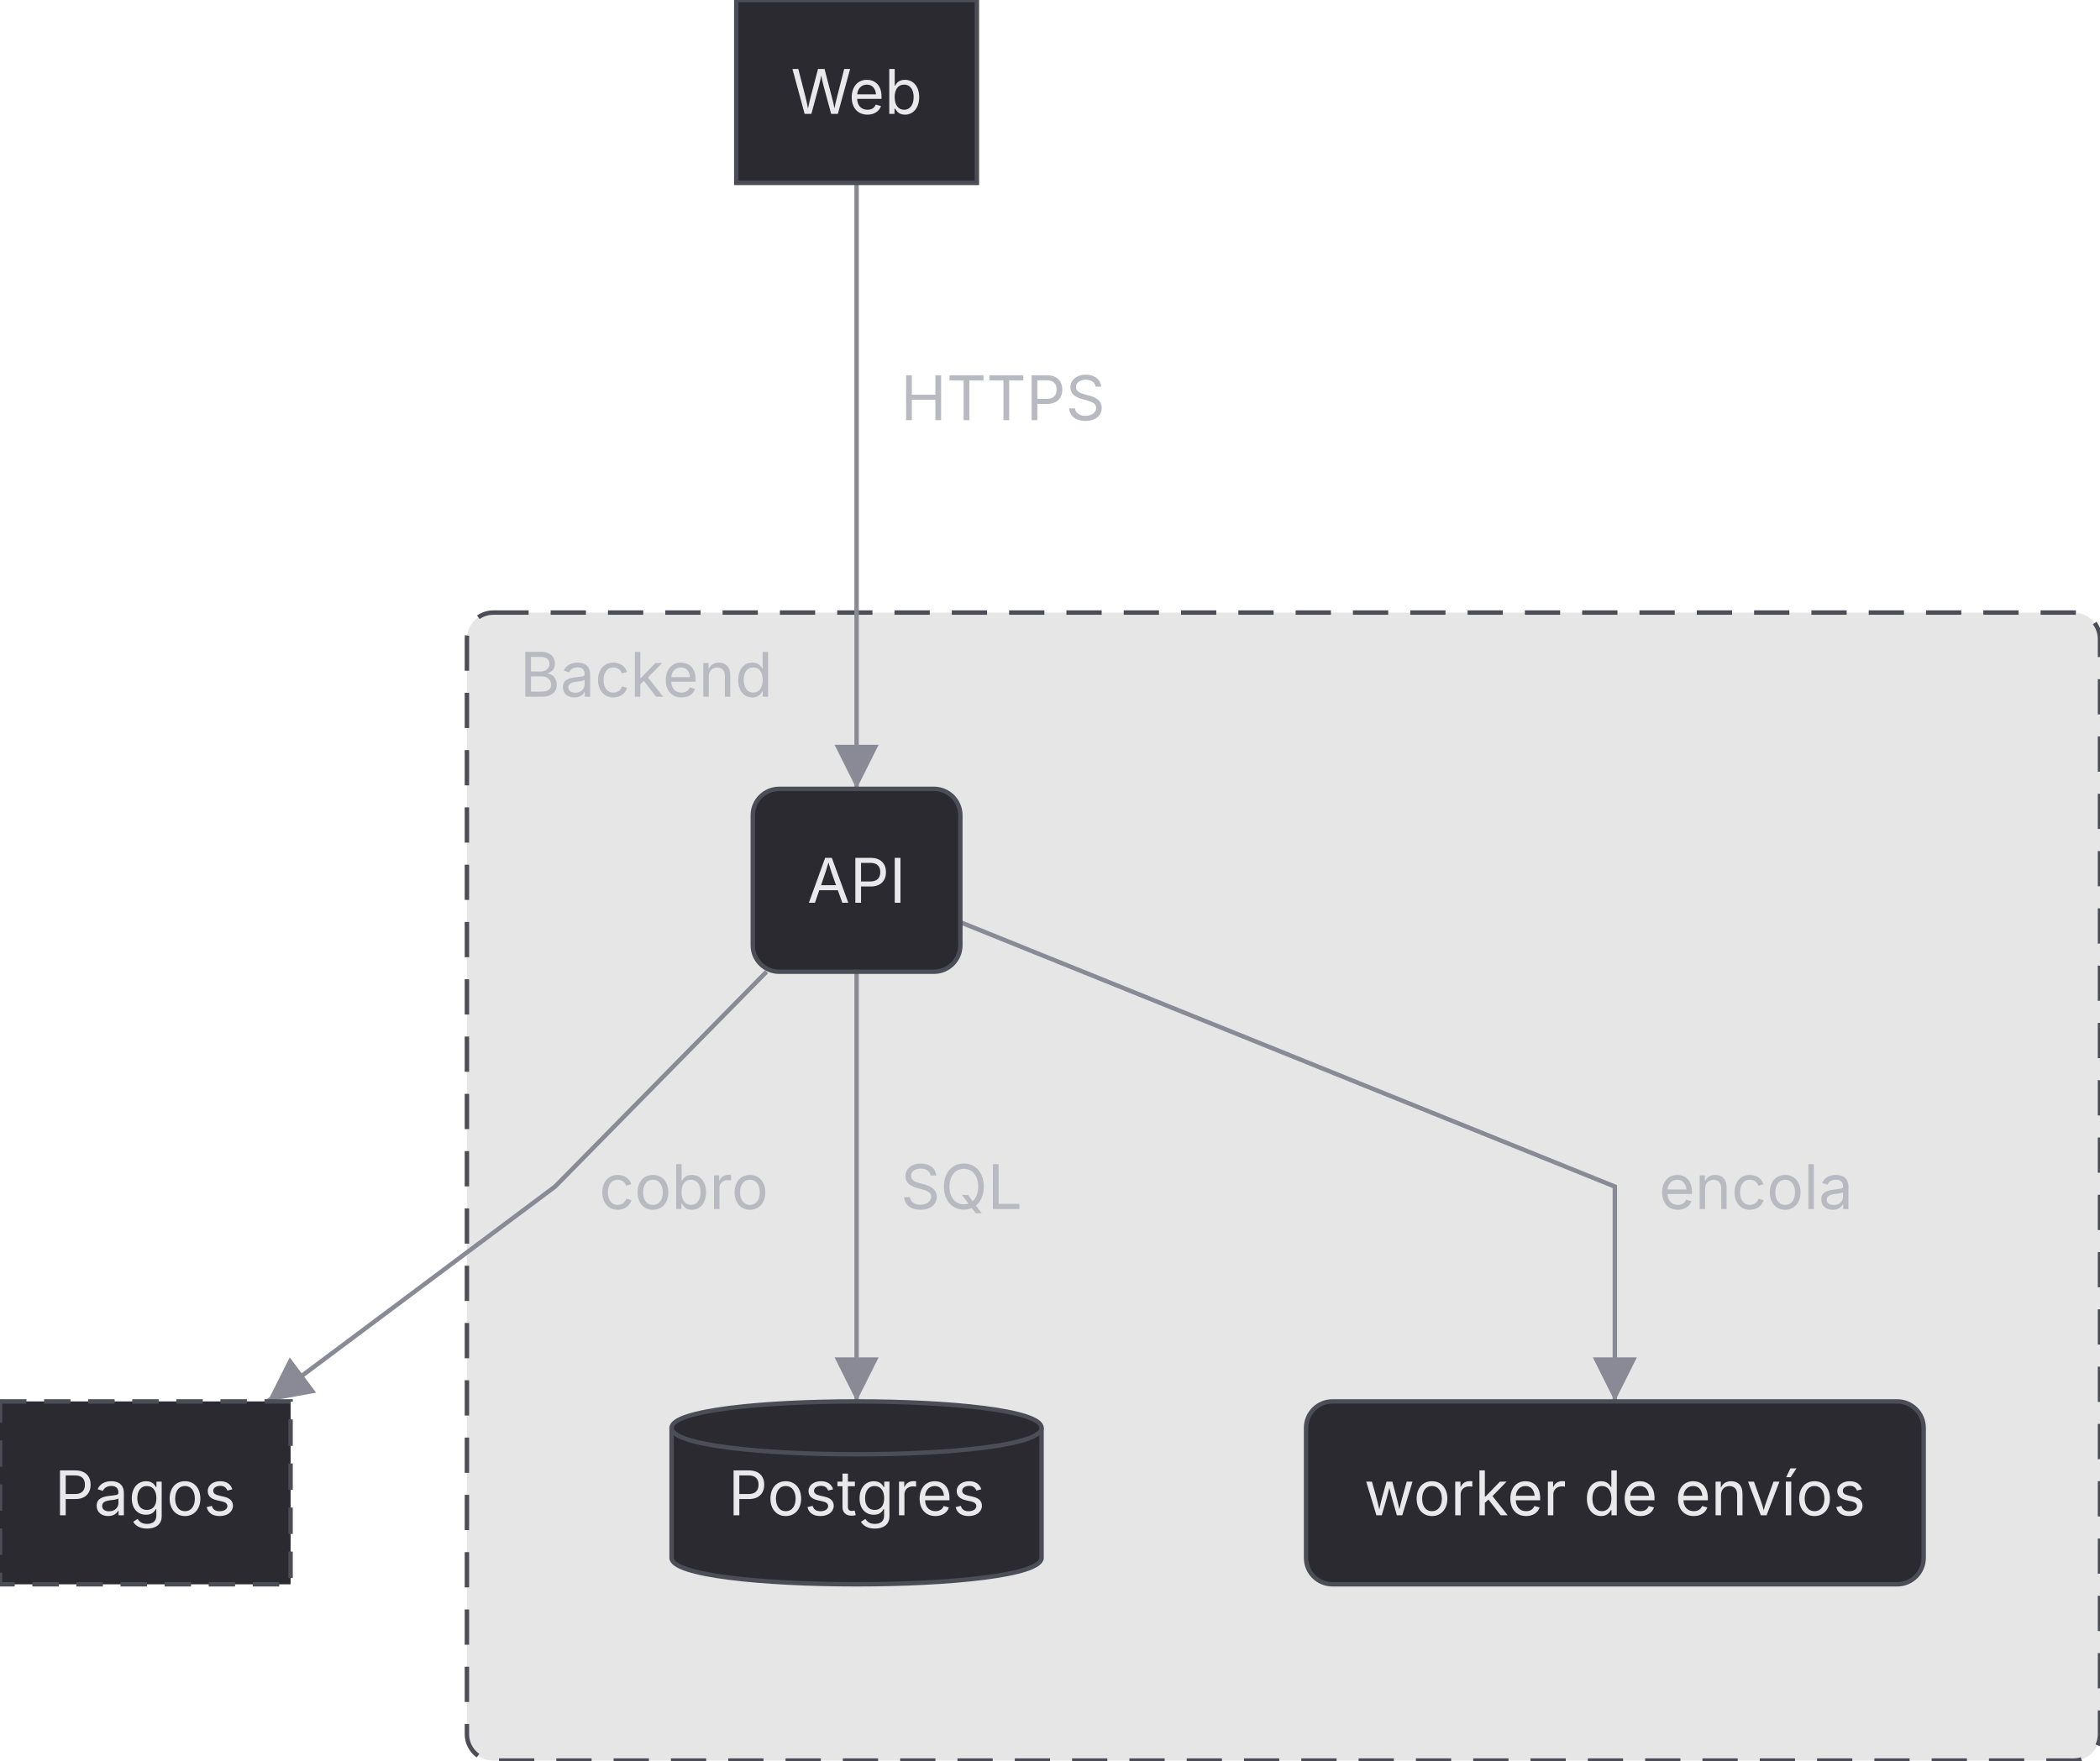
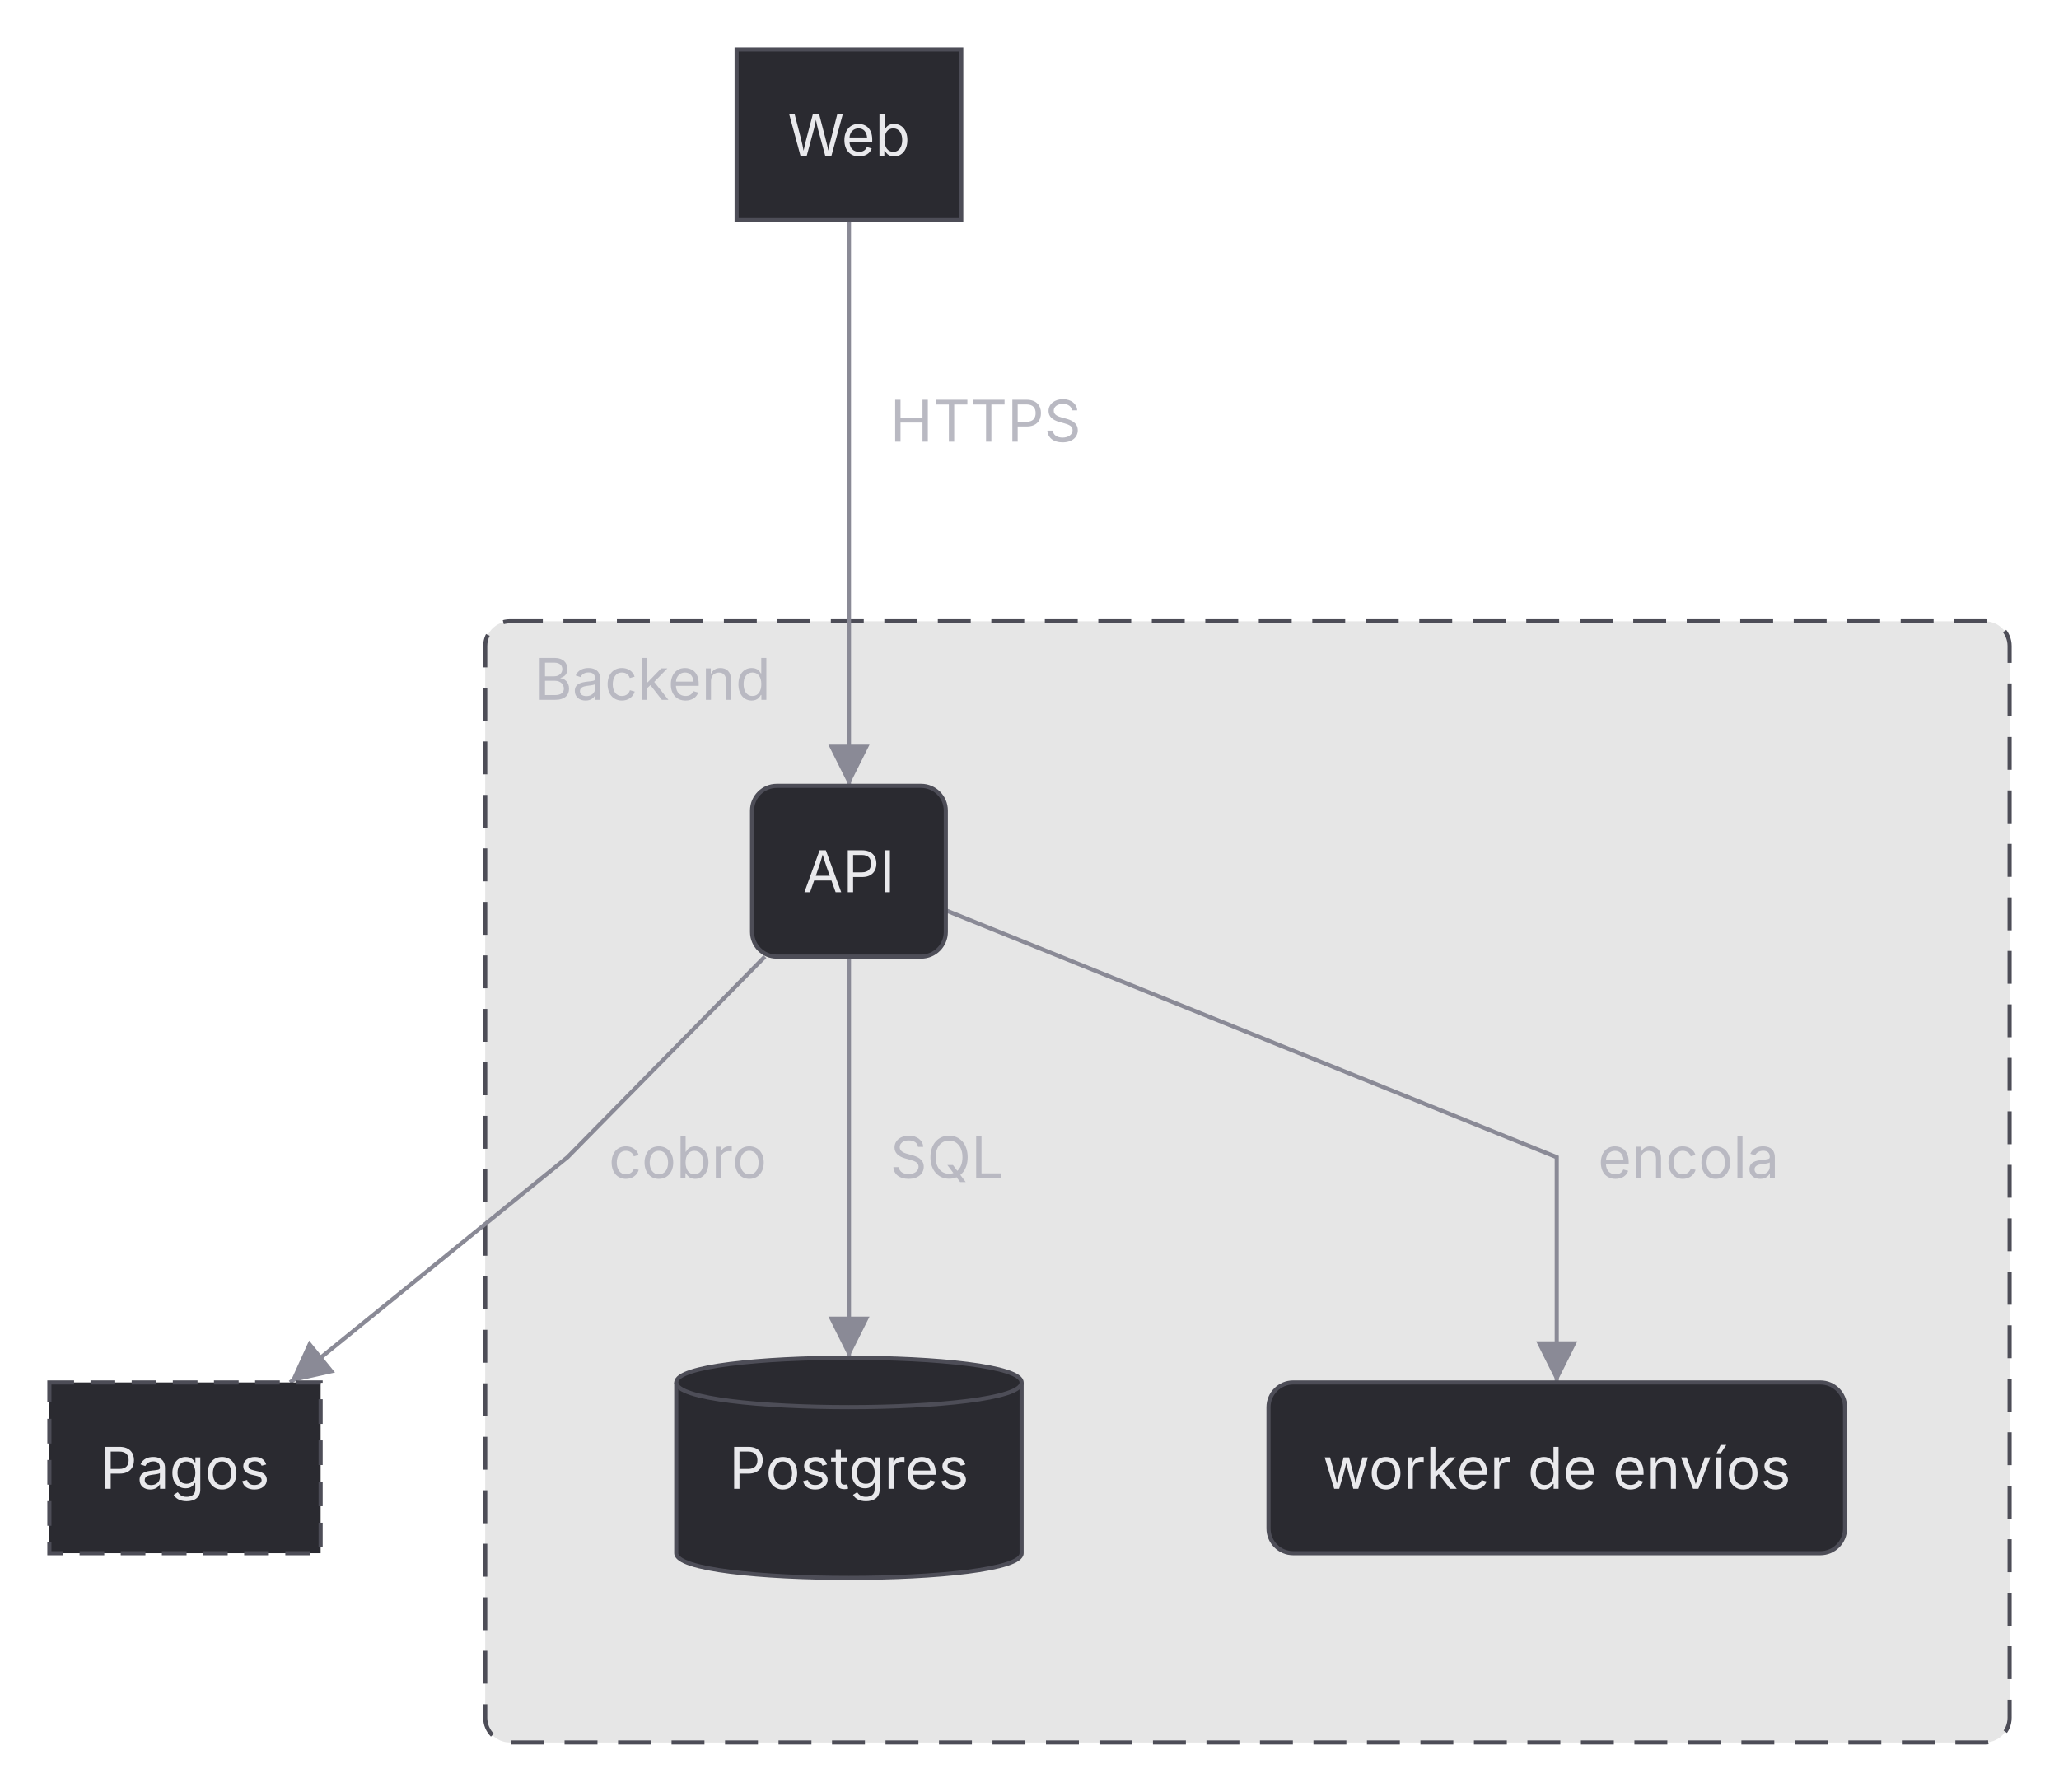
- <svg xmlns="http://www.w3.org/2000/svg" class="graphium" viewBox="0.00 0.00 476.39 399.50" width="476.39" height="399.50">
+ <svg xmlns="http://www.w3.org/2000/svg" class="graphium" viewBox="-12.00 -12.00 500.39 435.50" width="500.39" height="435.50">
  <style>
.bg{fill:rgba(27, 27, 27, 1.00)}
.node-fill{fill:rgba(42, 42, 48, 1.00)}
.node-stroke{stroke:rgba(77, 77, 87, 1.00);stroke-width:1.00}
.node-text{fill:rgba(233, 233, 236, 1.00)}
.edge-stroke{stroke:rgba(138, 138, 150, 1.00);stroke-width:1.00;fill:none}
.edge-text{fill:rgba(185, 185, 194, 1.00)}
.accent{fill:rgba(110, 168, 254, 1.00);stroke:rgba(110, 168, 254, 1.00)}
.emphasis-highlight{stroke:rgba(110, 168, 254, 1.00)}
.emphasis-highlight-text{fill:rgba(110, 168, 254, 1.00)}
.emphasis-muted{opacity:0.55}
.group-box{fill:rgba(42, 42, 48, 1.00);fill-opacity:0.12;stroke:rgba(77, 77, 87, 1.00);stroke-width:1.00;stroke-dasharray:8.00 5.00}
.group-label{fill:rgba(185, 185, 194, 1.00)}
.lane-band{fill:rgba(42, 42, 48, 1.00);fill-opacity:0.35;stroke:rgba(77, 77, 87, 1.00);stroke-width:1.00}
.lane-label{fill:rgba(185, 185, 194, 1.00)}
.lifeline{stroke:rgba(77, 77, 87, 1.00);stroke-width:1.00;stroke-dasharray:4.00 4.00;fill:none}
+ .activation{fill:rgba(42, 42, 48, 1.00);stroke:rgba(77, 77, 87, 1.00);stroke-width:1.00}
.stroke-dashed{stroke-dasharray:6.00 4.00}
.text{font-family:Inter, sans-serif}
.cardinality{fill:none;stroke:rgba(138, 138, 150, 1.00);stroke-width:1.00}
.arrow-normal{fill:rgba(138, 138, 150, 1.00)}
.arrow-highlight{fill:rgba(110, 168, 254, 1.00)}
.arrow-muted{fill:rgba(138, 138, 150, 1.00);opacity:0.55}
+ .row-badge{fill:rgba(185, 185, 194, 1.00)}
+ .row-note{fill:rgba(185, 185, 194, 1.00)}
+ .row-key{font-weight:600}
+ .row-nullable{opacity:0.75}
+ .shape-dot{fill:rgba(233, 233, 236, 1.00);stroke:none}
+ .shape-ring_dot{fill:none}
+ .ring-dot-core{fill:rgba(233, 233, 236, 1.00);stroke:none}
+ .node-stereotype{fill:rgba(185, 185, 194, 1.00)}
+ .axis-line{stroke:rgba(138, 138, 150, 1.00);stroke-width:1.00;fill:none}
+ .axis-value{fill:rgba(185, 185, 194, 1.00)}
</style>
  <defs>
    <marker id="arrow-normal" viewBox="0.00 0.00 10.00 10.00" refX="10.00" refY="5.00" markerWidth="10.00" markerHeight="10.00" markerUnits="userSpaceOnUse" orient="auto">
      <path class="arrow-normal" d="M 0.00 0.00 L 10.00 5.00 L 0.00 10.00 Z" />
    </marker>
  </defs>
  <g class="layer-groups">
-     <rect id="cluster-backend" class="group-box" x="105.92" y="139.00" width="370.47" height="260.50" rx="6.00" ry="6.00" />
+     <rect id="cluster-backend" class="group-box" x="105.92" y="139.00" width="370.47" height="272.50" rx="6.00" ry="6.00" />
    <text class="group-label text" x="117.92" y="153.00" font-size="14.00" text-anchor="start" dominant-baseline="central">Backend</text>
  </g>
  <g class="layer-edges">
    <polyline id="m-api-db" class="edge-stroke" points="194.32,220.50 194.32,269.25 194.32,318.00" marker-end="url(#arrow-normal)" />
    <text class="edge-text text" x="218.12" y="269.25" font-size="14.00" text-anchor="middle" dominant-baseline="central">SQL</text>
-     <polyline id="m-api-jobs" class="edge-stroke" points="217.86,209.26 366.33,269.25 366.33,318.00" marker-end="url(#arrow-normal)" />
+     <polyline id="m-api-jobs" class="edge-stroke" points="217.86,209.26 366.33,269.25 366.33,324.00" marker-end="url(#arrow-normal)" />
    <text class="edge-text text" x="398.37" y="269.25" font-size="14.00" text-anchor="middle" dominant-baseline="central">encola</text>
-     <polyline id="m-api-pagos" class="edge-stroke" points="173.89,220.50 125.92,269.25 60.71,318.00" marker-end="url(#arrow-normal)" />
+     <polyline id="m-api-pagos" class="edge-stroke" points="173.89,220.50 125.92,269.25 58.51,324.00" marker-end="url(#arrow-normal)" />
    <text class="edge-text text" x="155.12" y="269.25" font-size="14.00" text-anchor="middle" dominant-baseline="central">cobro</text>
    <polyline id="m-web-api" class="edge-stroke" points="194.32,41.50 194.32,90.25 194.32,139.00 194.32,179.00" marker-end="url(#arrow-normal)" />
    <text class="edge-text text" x="227.52" y="90.25" font-size="14.00" text-anchor="middle" dominant-baseline="central">HTTPS</text>
  </g>
  <g class="layer-nodes">
    <rect id="g-api" class="node-fill node-stroke shape-rounded" x="170.77" y="179.00" width="47.09" height="41.50" rx="6.00" ry="6.00" />
    <text class="node-text text" x="194.32" y="199.75" font-size="14.00" text-anchor="middle" dominant-baseline="central">API</text>
-     <path id="g-db" class="node-fill node-stroke shape-cylinder" d="M 152.35 324.00 C 152.35 316.00 236.28 316.00 236.28 324.00 L 236.28 353.50 C 236.28 361.50 152.35 361.50 152.35 353.50 Z" />
+     <path id="g-db" class="node-fill node-stroke shape-cylinder" d="M 152.35 324.00 C 152.35 316.00 236.28 316.00 236.28 324.00 L 236.28 365.50 C 236.28 373.50 152.35 373.50 152.35 365.50 Z" />
    <path class="node-stroke shape-cylinder" fill="none" d="M 152.35 324.00 C 152.35 332.00 236.28 332.00 236.28 324.00" />
-     <text class="node-text text" x="194.32" y="338.75" font-size="14.00" text-anchor="middle" dominant-baseline="central">Postgres</text>
-     <rect id="g-jobs" class="node-fill node-stroke shape-rounded" x="296.28" y="318.00" width="140.11" height="41.50" rx="6.00" ry="6.00" />
-     <text class="node-text text" x="366.33" y="338.75" font-size="14.00" text-anchor="middle" dominant-baseline="central">worker de envíos</text>
-     <rect id="g-pagos" class="node-fill node-stroke shape-box stroke-dashed" x="0.00" y="318.00" width="65.92" height="41.50" />
-     <text class="node-text text" x="32.96" y="338.75" font-size="14.00" text-anchor="middle" dominant-baseline="central">Pagos</text>
+     <text class="node-text text" x="194.32" y="344.75" font-size="14.00" text-anchor="middle" dominant-baseline="central">Postgres</text>
+     <rect id="g-jobs" class="node-fill node-stroke shape-rounded" x="296.28" y="324.00" width="140.11" height="41.50" rx="6.00" ry="6.00" />
+     <text class="node-text text" x="366.33" y="344.75" font-size="14.00" text-anchor="middle" dominant-baseline="central">worker de envíos</text>
+     <rect id="g-pagos" class="node-fill node-stroke shape-box stroke-dashed" x="0.00" y="324.00" width="65.92" height="41.50" />
+     <text class="node-text text" x="32.96" y="344.75" font-size="14.00" text-anchor="middle" dominant-baseline="central">Pagos</text>
    <rect id="g-web" class="node-fill node-stroke shape-box" x="167.02" y="0.00" width="54.59" height="41.50" />
    <text class="node-text text" x="194.32" y="20.75" font-size="14.00" text-anchor="middle" dominant-baseline="central">Web</text>
  </g>
</svg>
